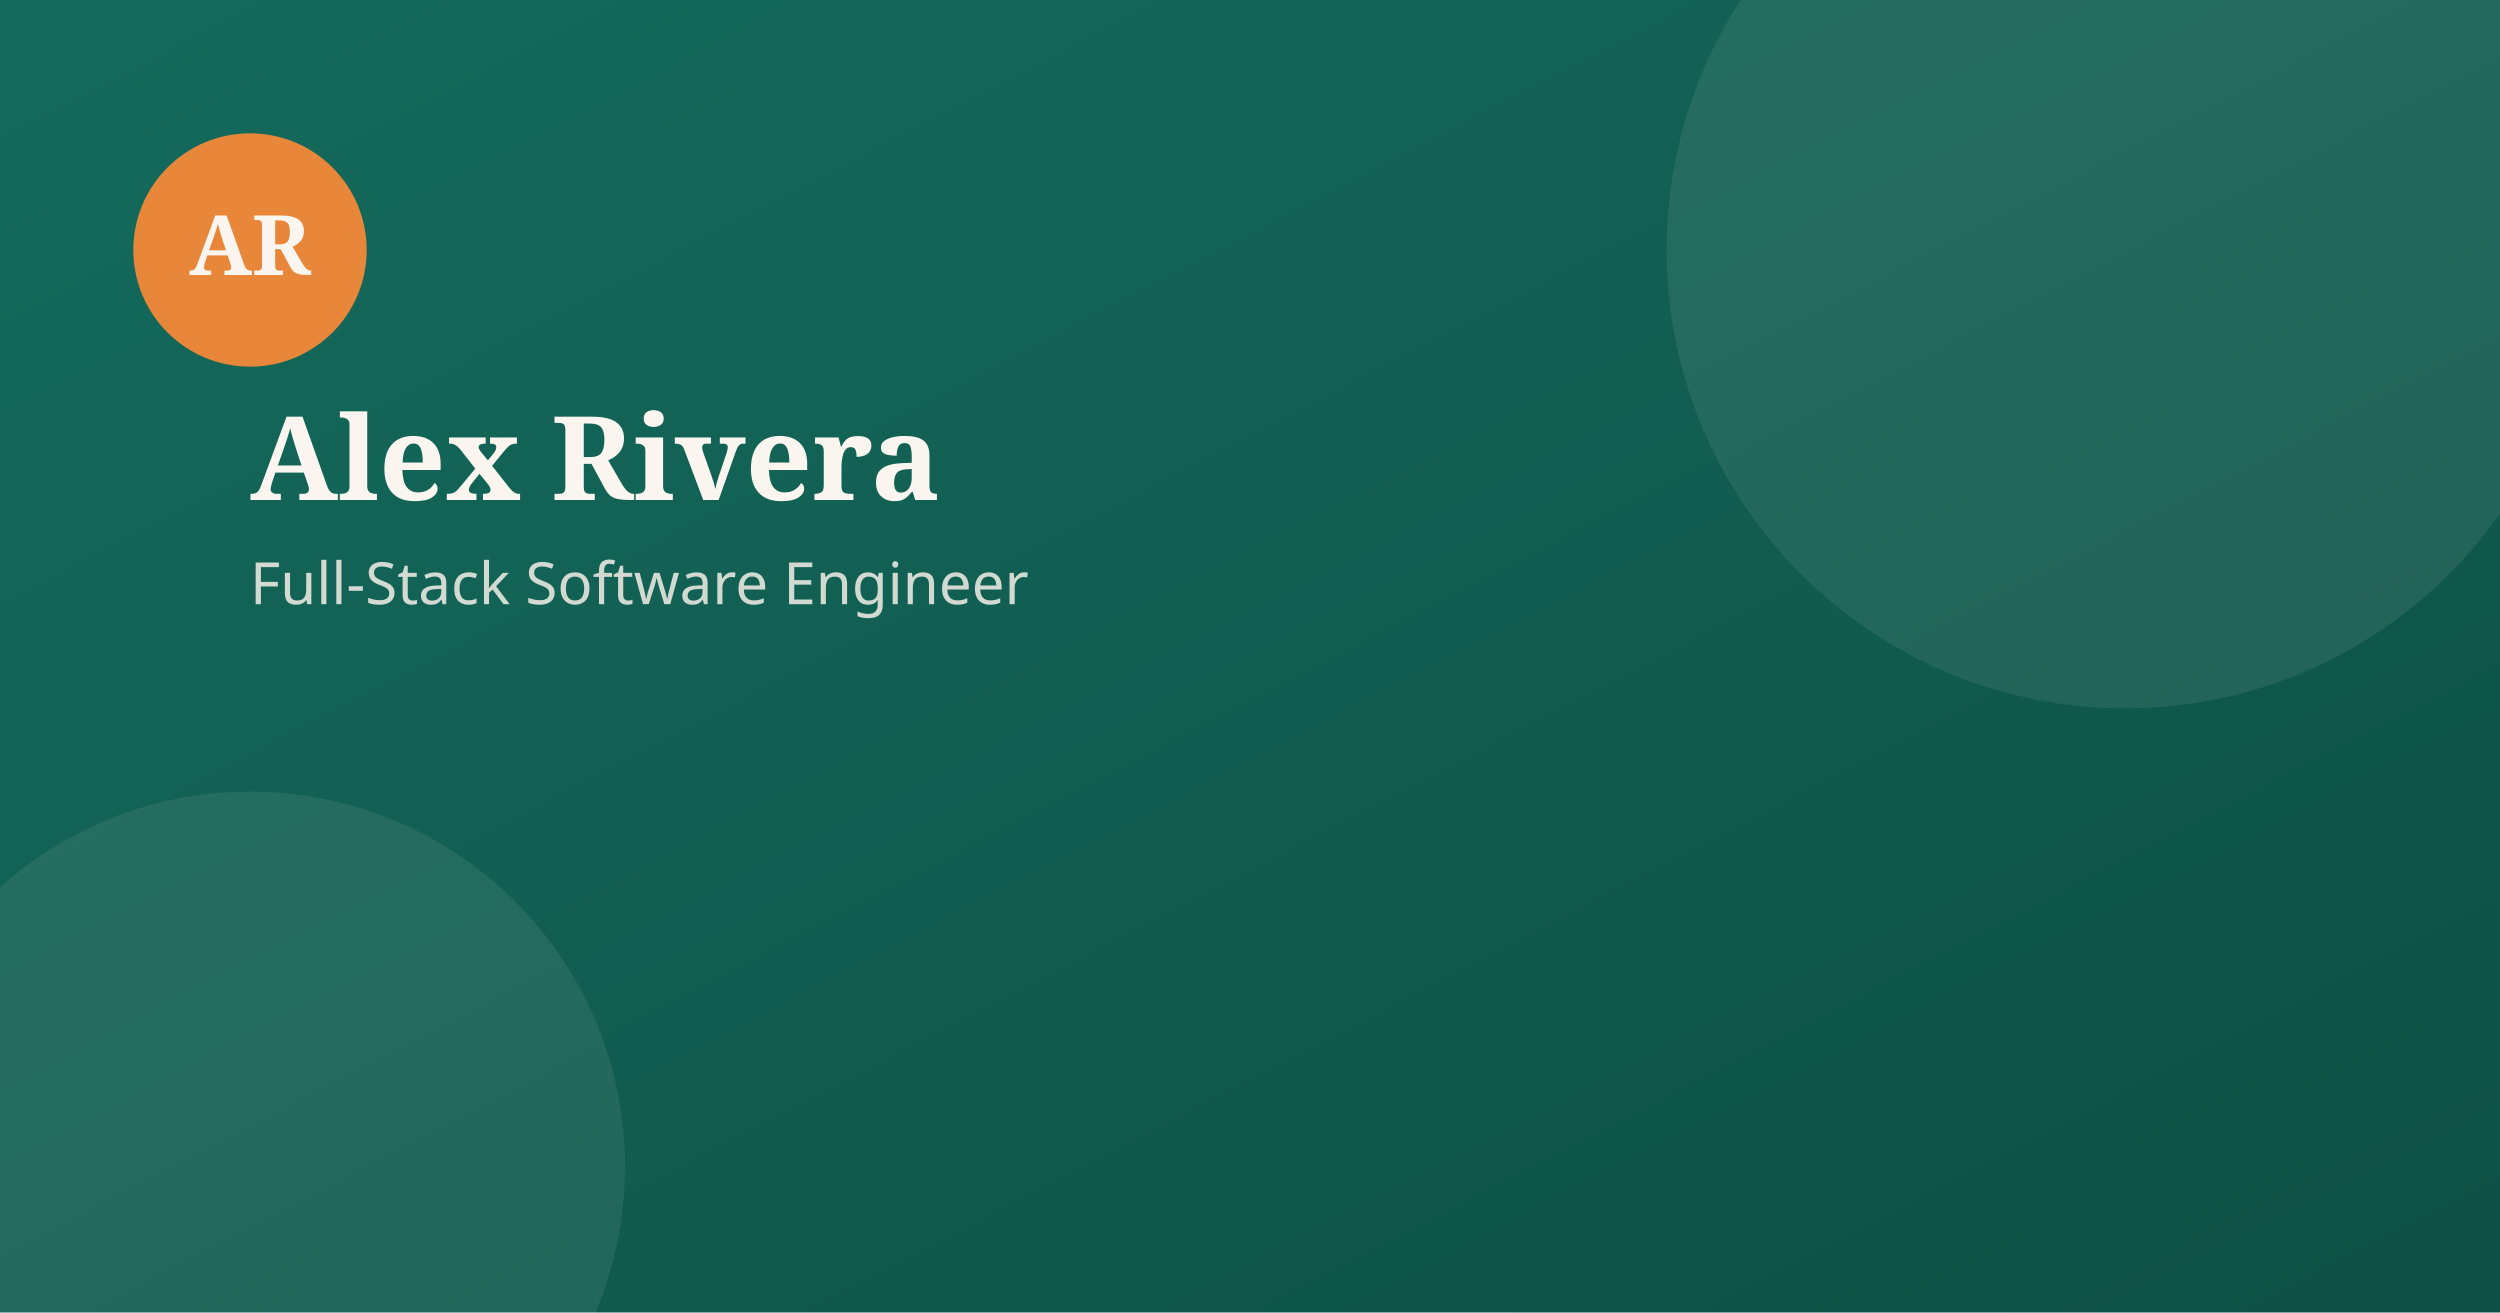
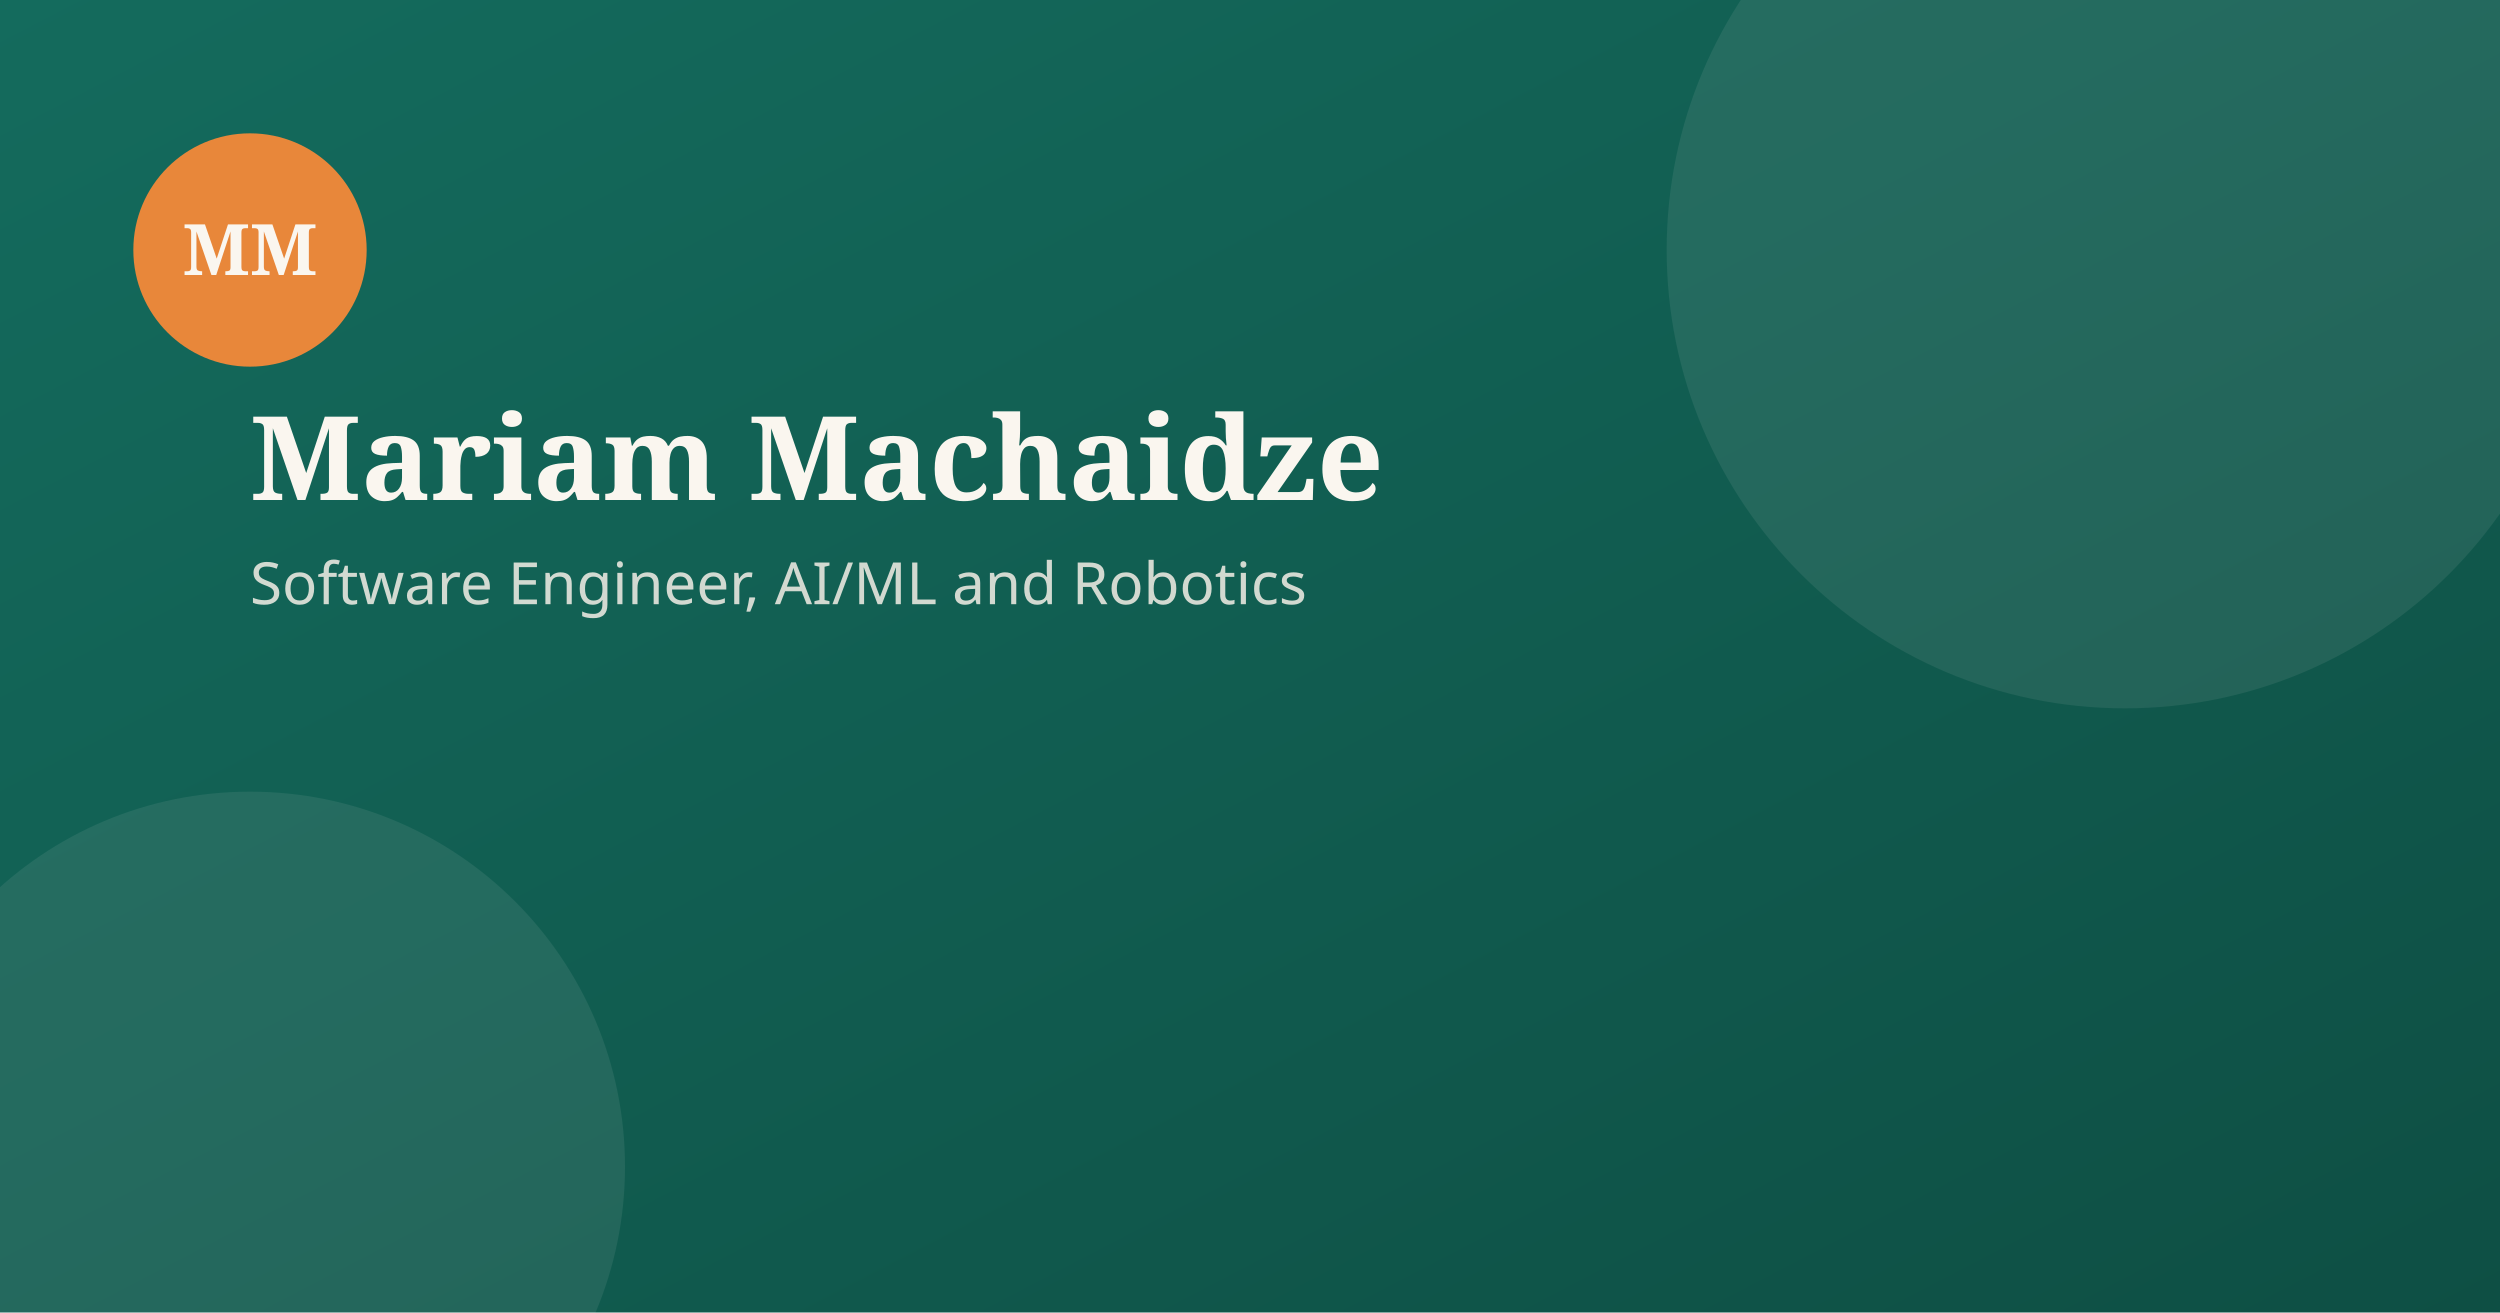
<svg xmlns="http://www.w3.org/2000/svg" viewBox="0 0 1200 630">
  <defs>
    <linearGradient id="g" x1="0%" y1="0%" x2="100%" y2="100%">
      <stop offset="0%" stop-color="#146B5D" />
      <stop offset="100%" stop-color="#0E4F44" />
    </linearGradient>
  </defs>
  <rect width="1200" height="630" fill="url(#g)" />
  <g fill="#FAF6EF" fill-opacity="0.08">
    <circle cx="1020" cy="120" r="220" />
    <circle cx="120" cy="560" r="180" />
  </g>
  <circle cx="120" cy="120" r="56" fill="#E8873A" />
-   <text x="120" y="132" text-anchor="middle" font-family="Georgia, serif" font-size="40" font-weight="600" fill="#FAF6EF">AR</text>
-   <text x="120" y="240" font-family="Georgia, serif" font-size="56" font-weight="600" fill="#FAF6EF">Alex Rivera</text>
-   <text x="120" y="290" font-family="sans-serif" font-size="28" fill="#F3EFE6" fill-opacity="0.85">Full-Stack Software Engineer</text>
+   <text x="120" y="132" text-anchor="middle" font-family="Georgia, serif" font-size="34" font-weight="600" fill="#FAF6EF">MM</text>
+   <text x="120" y="240" font-family="Georgia, serif" font-size="56" font-weight="600" fill="#FAF6EF">Mariam Machaidze</text>
+   <text x="120" y="290" font-family="sans-serif" font-size="28" fill="#F3EFE6" fill-opacity="0.85">Software Engineer, AI/ML and Robotics</text>
</svg>
